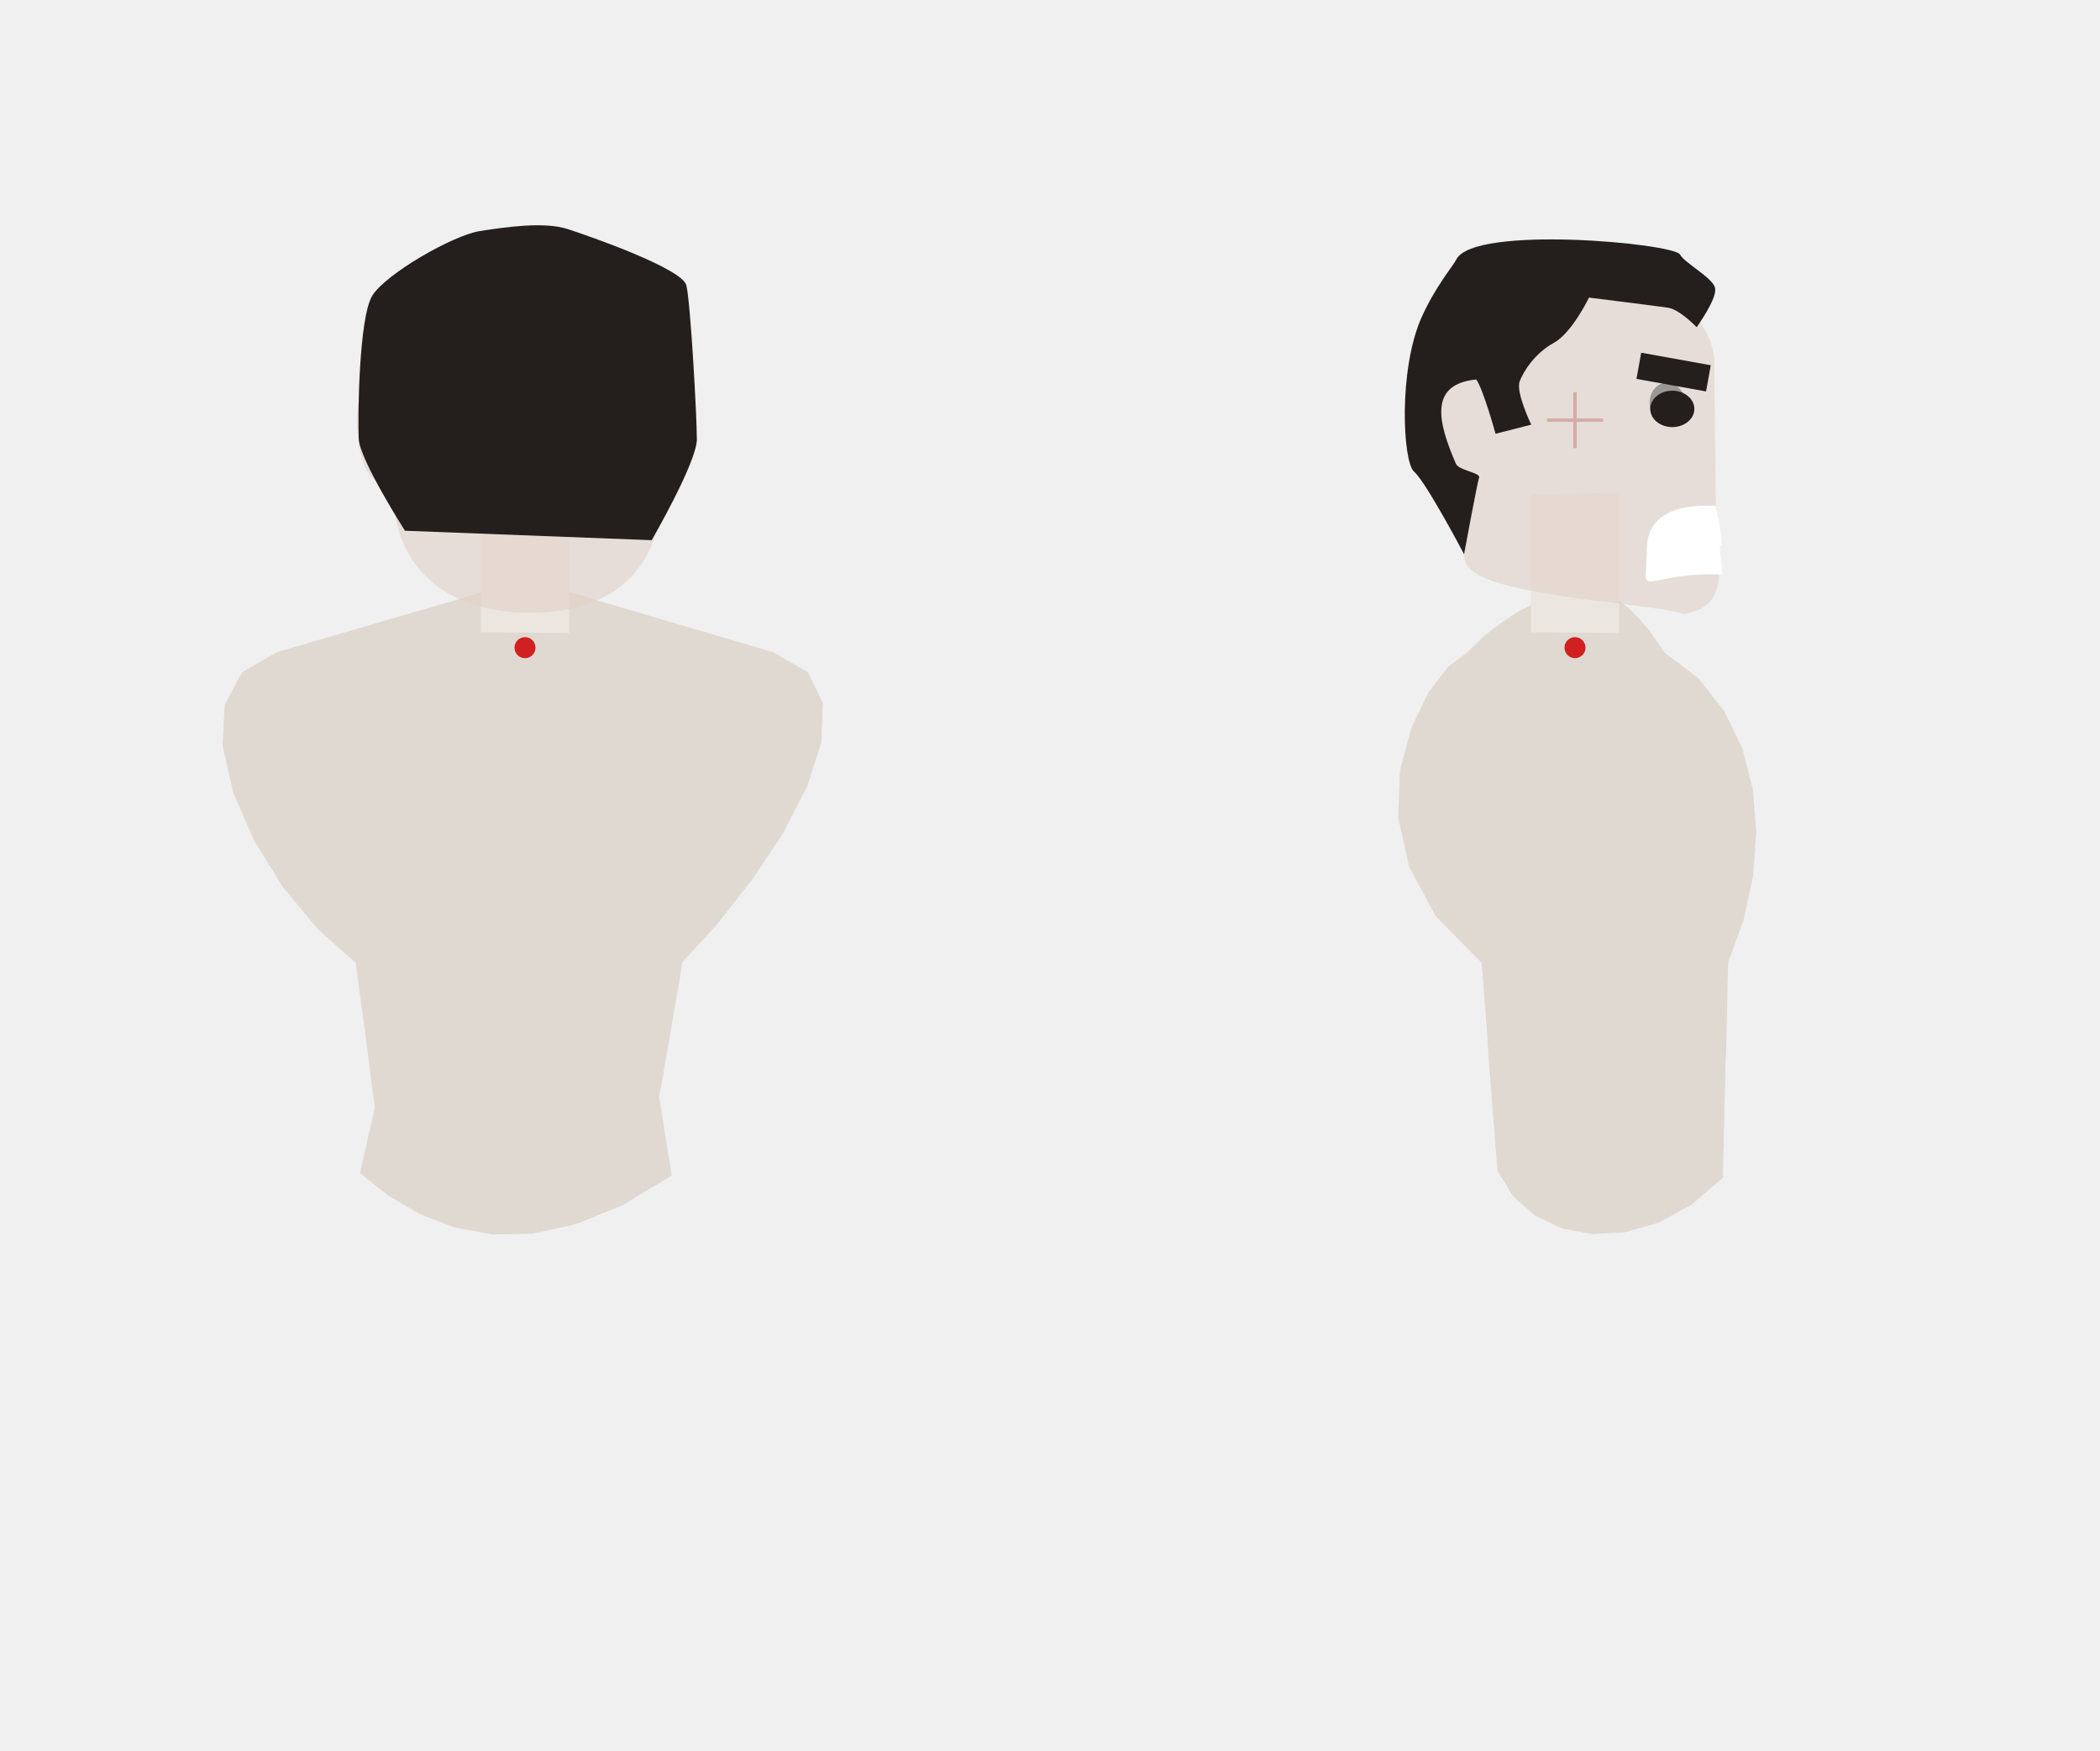
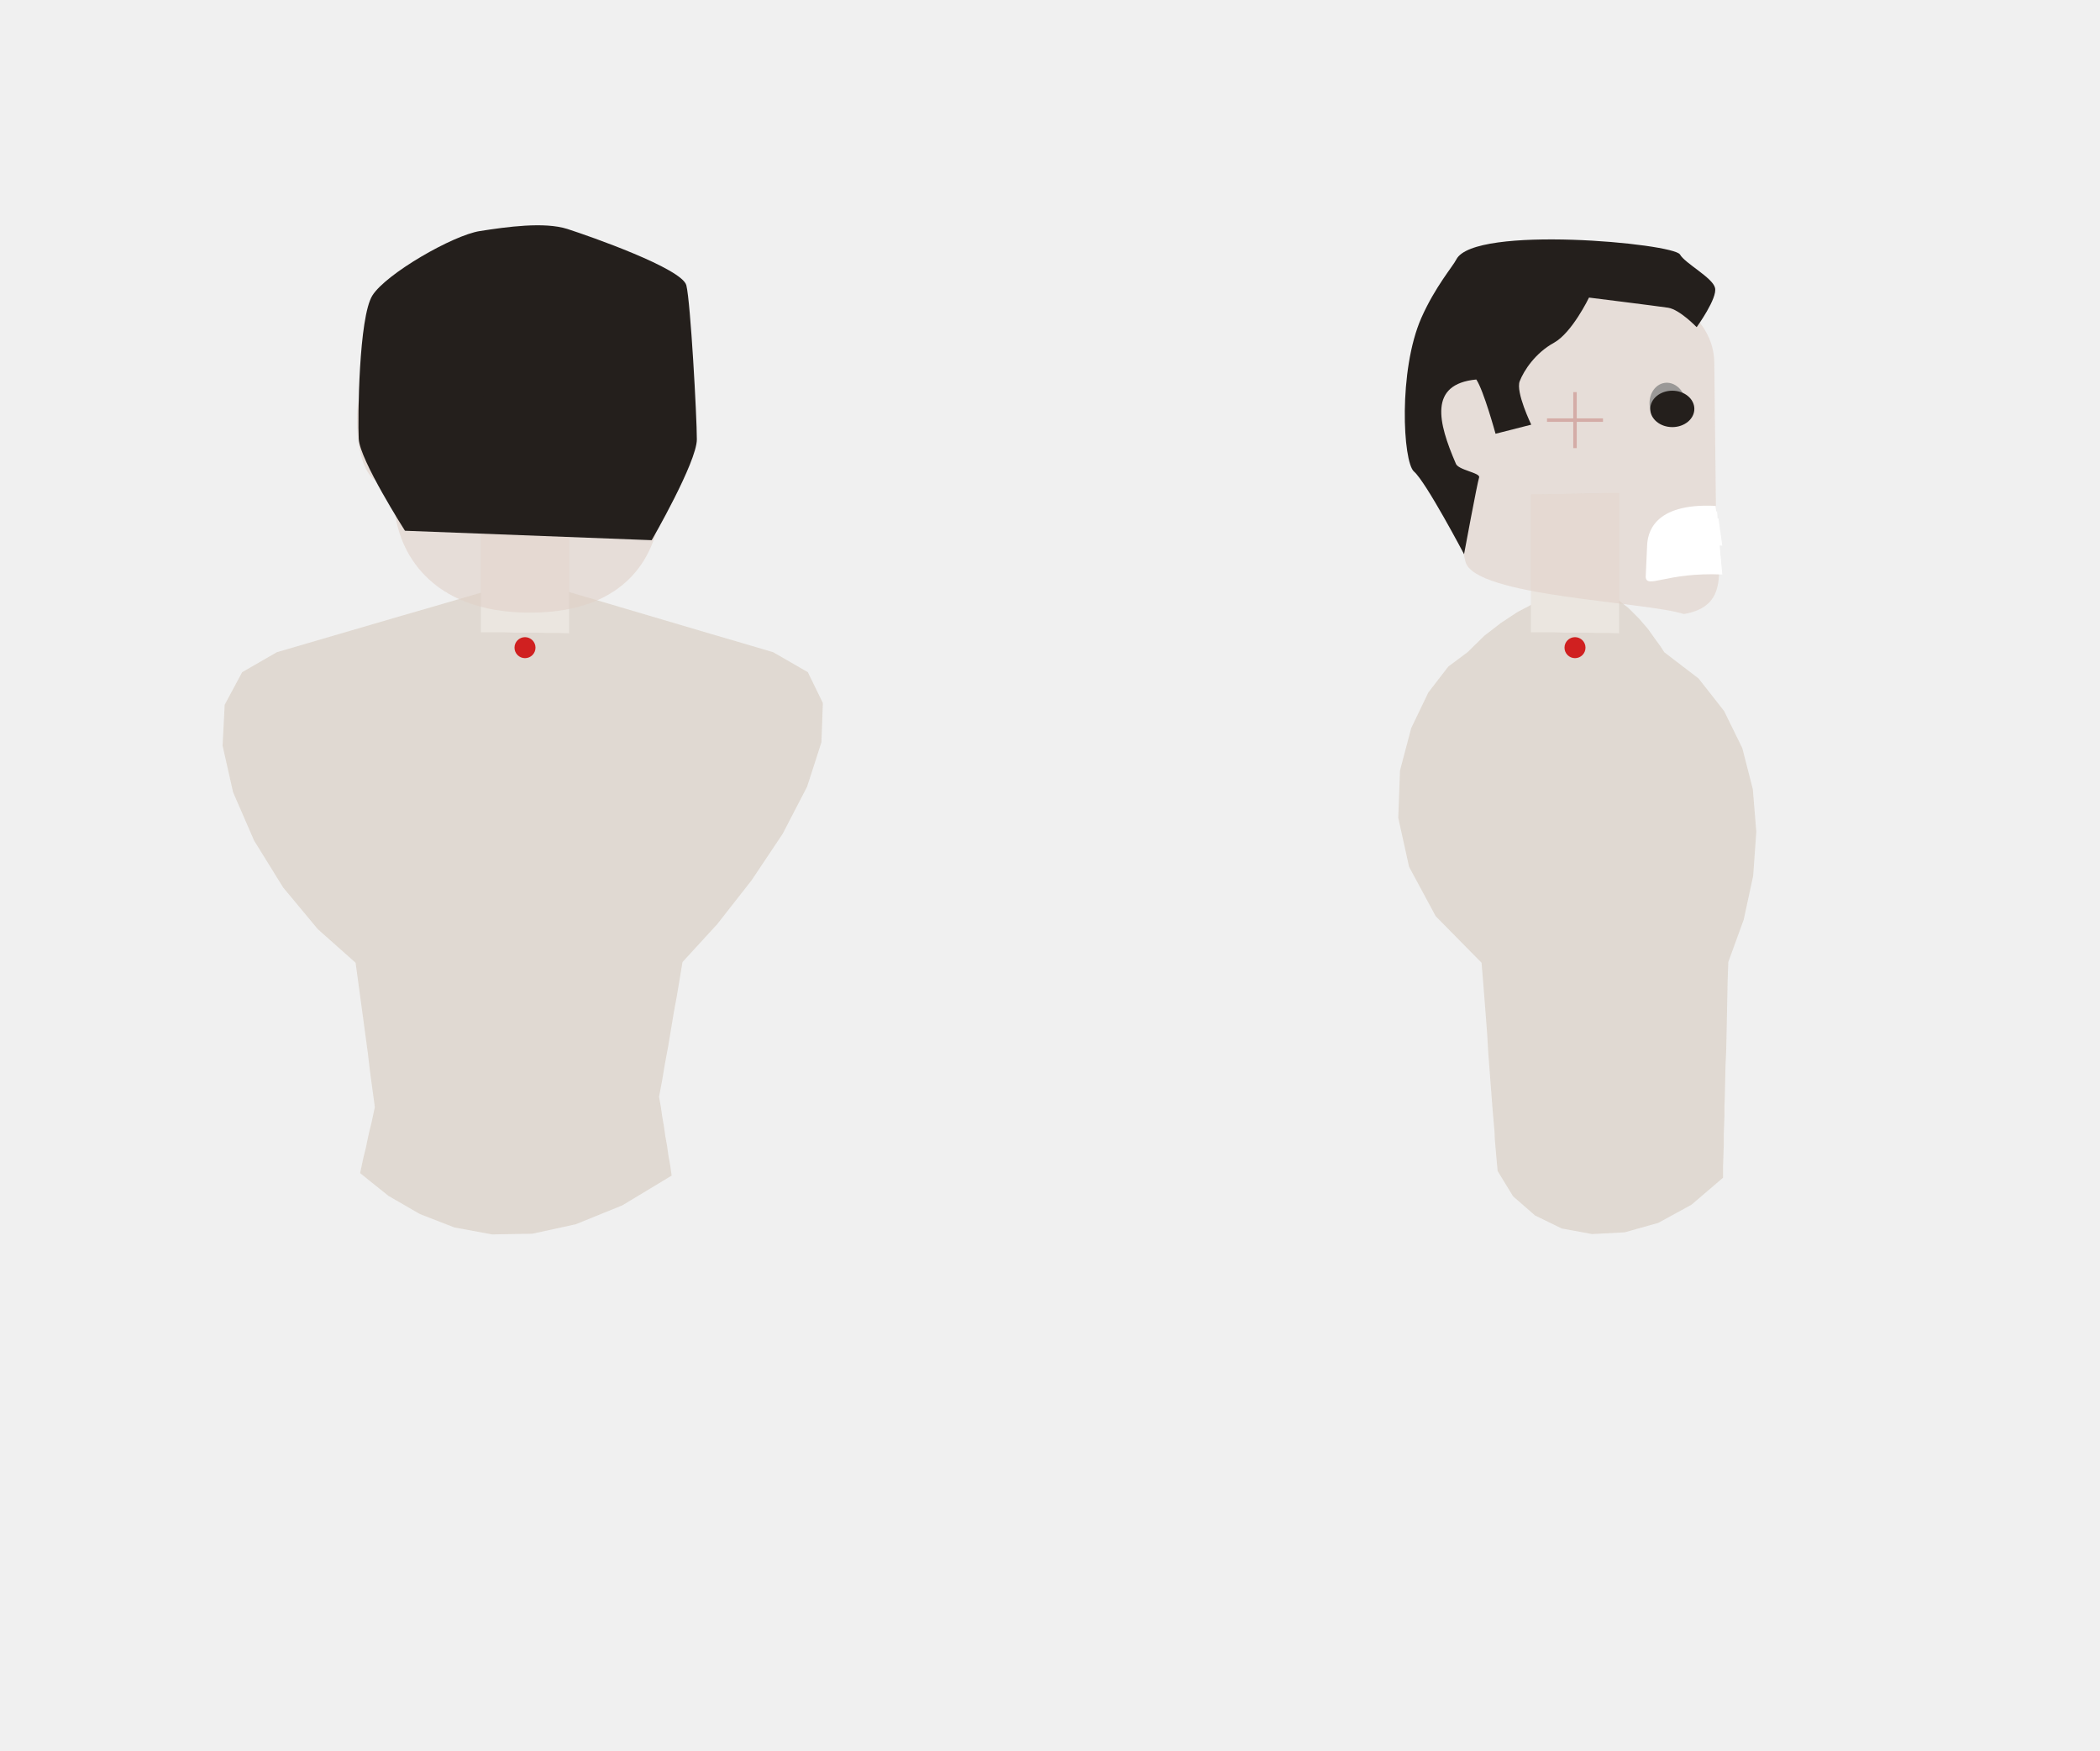
<svg xmlns="http://www.w3.org/2000/svg" width="1200" height="1000" viewBox="-1.5 -1.2 6 5">
  <g>
    <g opacity="0.7">
      <path d="M0.709 0.663L0.621 0.637L0.532 0.611L0.444 0.585L0.356 0.559L0.268 0.533L0.18 0.507L0.092 0.481L0.004 0.455L-0.085 0.481L-0.174 0.507L-0.263 0.533L-0.353 0.559L-0.442 0.585L-0.531 0.611L-0.62 0.637L-0.709 0.663L-0.808 0.72L-0.858 0.813L-0.864 0.93L-0.834 1.063L-0.774 1.201L-0.691 1.335L-0.592 1.454L-0.484 1.55L-0.477 1.601L-0.47 1.653L-0.463 1.704L-0.456 1.756L-0.449 1.808L-0.443 1.859L-0.436 1.911L-0.429 1.962L-0.434 1.986L-0.439 2.009L-0.445 2.033L-0.45 2.056L-0.455 2.08L-0.461 2.104L-0.466 2.127L-0.471 2.151L-0.39 2.216L-0.3 2.268L-0.202 2.306L-0.094 2.326L0.021 2.324L0.145 2.297L0.278 2.243L0.419 2.158L0.415 2.13L0.41 2.102L0.406 2.074L0.401 2.046L0.397 2.018L0.392 1.989L0.388 1.961L0.383 1.933L0.392 1.885L0.4 1.837L0.409 1.789L0.417 1.741L0.425 1.693L0.434 1.644L0.442 1.596L0.45 1.548L0.549 1.44L0.647 1.315L0.736 1.182L0.806 1.047L0.847 0.92L0.851 0.808L0.808 0.72Z" fill="#d9cfc4" />
      <path d="M0.126 0.609L0.126 0.558L0.126 0.508L0.126 0.458L0.126 0.408L0.126 0.358L0.126 0.308L0.126 0.258L0.126 0.208L0.095 0.208L0.063 0.209L0.032 0.209L0 0.21L-0.032 0.211L-0.063 0.211L-0.095 0.212L-0.126 0.212L-0.126 0.262L-0.126 0.311L-0.126 0.36L-0.126 0.409L-0.126 0.458L-0.126 0.507L-0.126 0.557L-0.126 0.606L-0.095 0.606L-0.063 0.606L-0.032 0.607L0 0.607L0.032 0.607L0.063 0.608L0.095 0.608Z" fill="#e8e1d9" />
      <path d="M-0.08 0H0.08M0 -0.08V0.08" stroke="#b04040" stroke-width="0.01" fill="none" />
      <g opacity="0.6">
        <g>
          <path style="fill:#d9c3b6;stroke-width:0.015" d="m 0.014,0.55 c 0.288,0 0.364,-0.177 0.373,-0.301 l 0.033,-0.447 c 0.009,-0.123 -0.089,-0.277 -0.41,-0.277 -0.321,0 -0.425,0.154 -0.416,0.277 l 0.033,0.447 c 0.009,0.123 0.099,0.301 0.387,0.301 z" />
          <path style="fill:#d9c3b6;fill-opacity:1;stroke-width:0.015" d="m 0.37,0.156 0.003,-0.246 c 5.574e-4,-0.002 0.121,-0.091 0.11,0.111 -0.01,0.166 -0.095,0.175 -0.113,0.135 z" />
          <path style="fill:#d9c3b6;fill-opacity:1;stroke-width:0.015" d="m -0.378,0.156 -0.003,-0.246 c -5.575e-4,-0.002 -0.11,-0.085 -0.098,0.117 0.01,0.166 0.083,0.169 0.101,0.129 z" />
        </g>
        <g>
          <ellipse style="fill:#241f1c;stroke-width:0.015" cx="-0.144" cy="-0.126" rx="0.052" ry="0.063" />
          <ellipse style="fill:#241f1c;stroke-width:0.015" cx="0.172" cy="-0.14" rx="0.052" ry="0.063" />
        </g>
      </g>
    </g>
    <g />
    <g />
    <g>
      <path style="fill:#241f1c;fill-opacity:1;stroke-width:0.015" d="m -0.343,0.316 c 0,0 -0.129,-0.202 -0.132,-0.262 -0.003,-0.059 0,-0.348 0.039,-0.41 0.039,-0.062 0.23,-0.172 0.307,-0.184 0.077,-0.012 0.184,-0.027 0.25,-0.006 0.065,0.021 0.328,0.113 0.34,0.161 0.012,0.048 0.03,0.375 0.03,0.44 0,0.065 -0.129,0.288 -0.129,0.288" />
    </g>
    <g>
      <ellipse style="fill:#241f1c;stroke-width:0.015" cx="-0.119" cy="-0.137" rx="0.052" ry="0.063" transform="matrix(0,1,1,0,0,0)" />
      <ellipse style="fill:#241f1c;stroke-width:0.015" cx="0.125" cy="0.184" rx="0.052" ry="0.063" transform="rotate(-90)" />
    </g>
    <g>
-       <rect style="fill:#241f1c;fill-opacity:1;stroke-width:0.015" width="0.202" height="0.076" x="-0.292" y="-0.252" transform="rotate(10.2116)" />
-       <rect style="fill:#241f1c;fill-opacity:1;stroke-width:0.015" width="0.202" height="0.076" x="0.15" y="-0.234" transform="rotate(-14.63679)" />
    </g>
    <g>
      <circle cx="0" cy="0.65" r="0.03" fill="#d02020" />
    </g>
  </g>
  <g transform="translate(3 0)">
    <g opacity="0.7">
      <path d="M0.255 0.663L0.244 0.646L0.228 0.624L0.208 0.596L0.183 0.567L0.153 0.537L0.116 0.508L0.073 0.482L0.022 0.462L-0.005 0.475L-0.038 0.489L-0.076 0.505L-0.118 0.524L-0.164 0.548L-0.211 0.579L-0.259 0.616L-0.307 0.663L-0.362 0.704L-0.419 0.778L-0.468 0.88L-0.5 1.001L-0.505 1.136L-0.474 1.276L-0.398 1.417L-0.267 1.55L-0.263 1.598L-0.259 1.648L-0.255 1.7L-0.251 1.752L-0.248 1.804L-0.244 1.857L-0.24 1.91L-0.236 1.962L-0.234 1.986L-0.232 2.009L-0.23 2.032L-0.229 2.055L-0.227 2.078L-0.225 2.101L-0.223 2.123L-0.221 2.145L-0.177 2.217L-0.114 2.272L-0.038 2.309L0.049 2.325L0.142 2.32L0.238 2.293L0.333 2.241L0.423 2.164L0.423 2.132L0.424 2.101L0.425 2.071L0.425 2.042L0.426 2.014L0.427 1.986L0.427 1.959L0.428 1.933L0.429 1.888L0.43 1.844L0.432 1.799L0.433 1.753L0.434 1.706L0.435 1.656L0.436 1.604L0.438 1.548L0.482 1.427L0.509 1.302L0.518 1.176L0.508 1.054L0.478 0.937L0.426 0.831L0.353 0.738Z" fill="#d9cfc4" />
      <path d="M0.126 0.609L0.126 0.558L0.126 0.508L0.126 0.458L0.126 0.408L0.126 0.358L0.126 0.308L0.126 0.258L0.126 0.208L0.095 0.208L0.063 0.209L0.032 0.209L0 0.21L-0.032 0.211L-0.063 0.211L-0.095 0.212L-0.126 0.212L-0.126 0.262L-0.126 0.311L-0.126 0.36L-0.126 0.409L-0.126 0.458L-0.126 0.507L-0.126 0.557L-0.126 0.606L-0.095 0.606L-0.063 0.606L-0.032 0.607L0 0.607L0.032 0.607L0.063 0.608L0.095 0.608Z" fill="#e8e1d9" />
      <path d="M-0.08 0H0.08M0 -0.08V0.08" stroke="#b04040" stroke-width="0.01" fill="none" />
      <g opacity="0.6">
        <g>
          <path style="fill:#d9c3b6;stroke-width:0.015" d="m 0.311,0.554 c 0.14,-0.024 0.094,-0.142 0.092,-0.275 l -0.005,-0.443 c -0.001,-0.124 -0.132,-0.259 -0.449,-0.208 -0.317,0.051 -0.395,0.22 -0.366,0.34 l 0.104,0.436 c 0.024,0.1 0.513,0.114 0.624,0.15 z" />
        </g>
        <g>
          <ellipse style="fill:#241f1c;stroke-width:0.015" cx="0.269" cy="-0.002" rx="0.052" ry="0.062" transform="rotate(-9.201606)" />
        </g>
      </g>
    </g>
    <g />
    <g />
    <g />
    <g>
      <ellipse style="fill:#241f1c;stroke-width:0.015" cx="-0.032" cy="0.278" rx="0.052" ry="0.063" transform="matrix(0,1,1,0,0,0)" />
    </g>
    <g>
      <g transform="translate(0.05393187,0.01359519)" style="fill:#ffffff">
        <path style="fill:#ffffff;fill-opacity:1;stroke-width:0.015" d="M 0.367,0.346 0.356,0.267 c -0.126,-0.002 -0.166,0.009 -0.161,0.018 l 0.017,0.034 c 0.005,0.009 0.042,0.024 0.155,0.026 z" />
      </g>
    </g>
    <g>
      <g>
        <path style="fill:#ffffff;fill-opacity:1;stroke-width:0.015" d="m 0.416,0.399 -0.01,-0.138 c -0.111,-0.004 -0.146,0.015 -0.142,0.032 l 0.015,0.061 c 0.004,0.017 0.037,0.042 0.137,0.046 z" />
      </g>
    </g>
    <g>
      <g>
        <path style="fill:#ffffff;fill-opacity:1;stroke-width:0.015" d="M 0.421,0.442 0.402,0.245 C 0.222,0.236 0.207,0.325 0.206,0.36 l -0.004,0.088 c 0.003,0.035 0.058,-0.014 0.219,-0.007 z" />
      </g>
    </g>
    <g>
      <path style="fill:#241f1c;fill-opacity:1;stroke-width:0.015" d="m 0.348,-0.266 c 0,0 0.06,-0.083 0.052,-0.112 -0.007,-0.029 -0.086,-0.07 -0.1,-0.095 -0.018,-0.032 -0.588,-0.085 -0.639,0.014 -0.01,0.02 -0.06,0.077 -0.1,0.167 -0.066,0.15 -0.053,0.411 -0.021,0.439 0.034,0.029 0.143,0.236 0.143,0.236 0,0 0.038,-0.205 0.043,-0.219 0.005,-0.014 -0.062,-0.021 -0.067,-0.041 -0.05,-0.116 -0.078,-0.226 0.059,-0.239 0.021,0.031 0.055,0.155 0.055,0.155 l 0.102,-0.026 c 0,0 -0.045,-0.093 -0.033,-0.124 0.012,-0.031 0.045,-0.081 0.098,-0.11 0.052,-0.029 0.1,-0.129 0.1,-0.129 0,0 0.193,0.024 0.226,0.029 0.033,0.005 0.081,0.055 0.081,0.055 z" />
-       <rect style="fill:#241f1c;fill-opacity:1;stroke-width:0.015" width="0.202" height="0.076" x="0.152" y="-0.223" transform="rotate(10.2116)" />
    </g>
    <g>
      <circle cx="0" cy="0.65" r="0.03" fill="#d02020" />
    </g>
  </g>
</svg>
